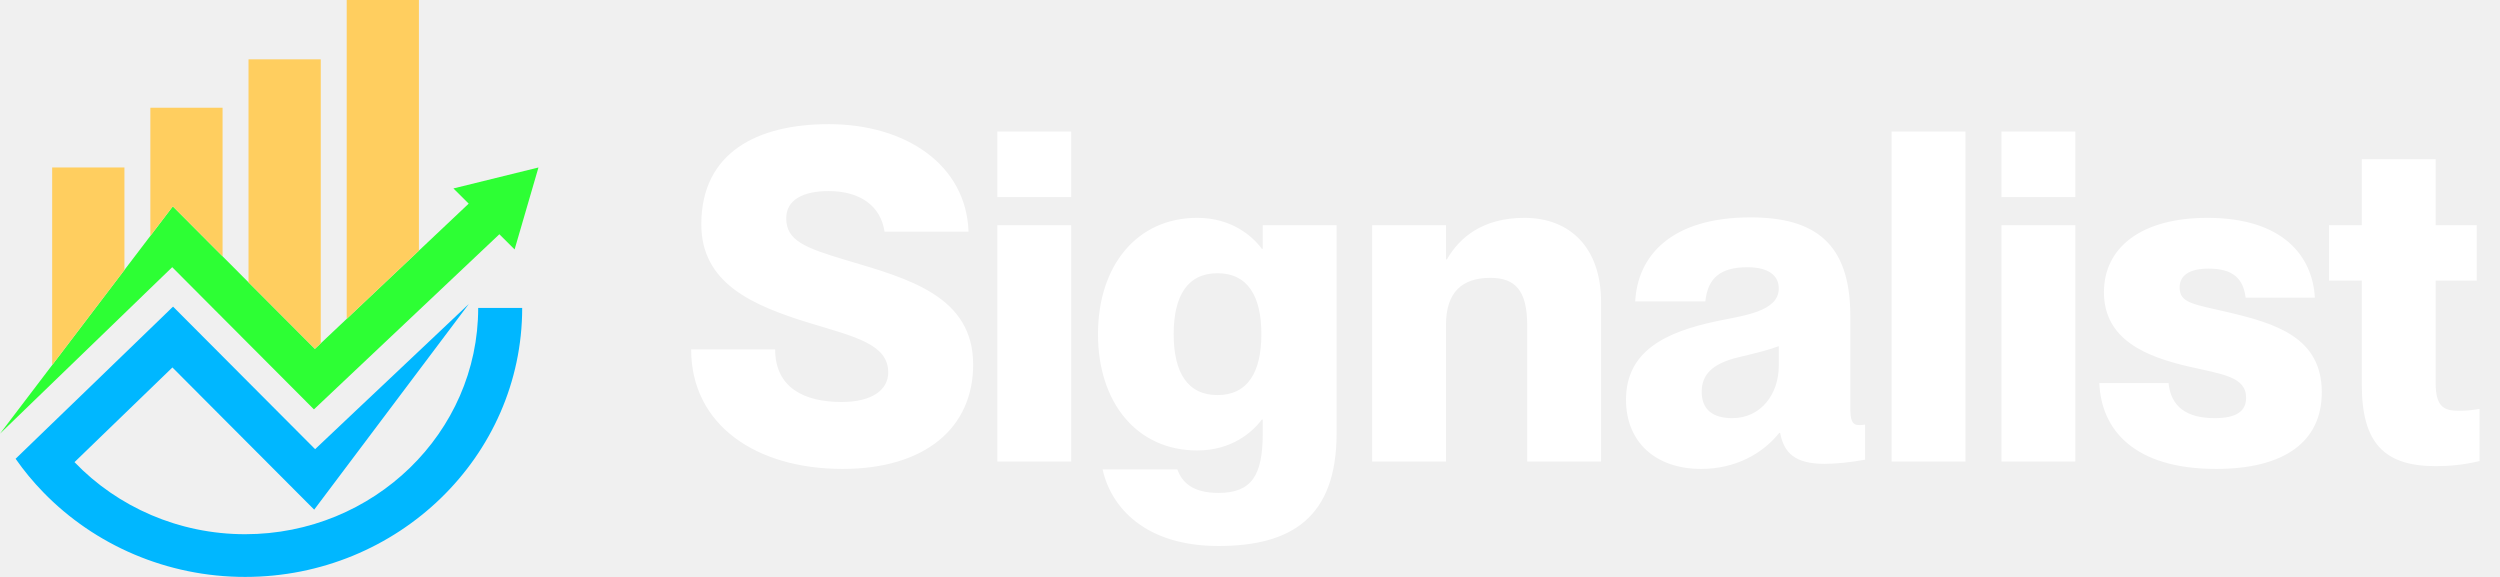
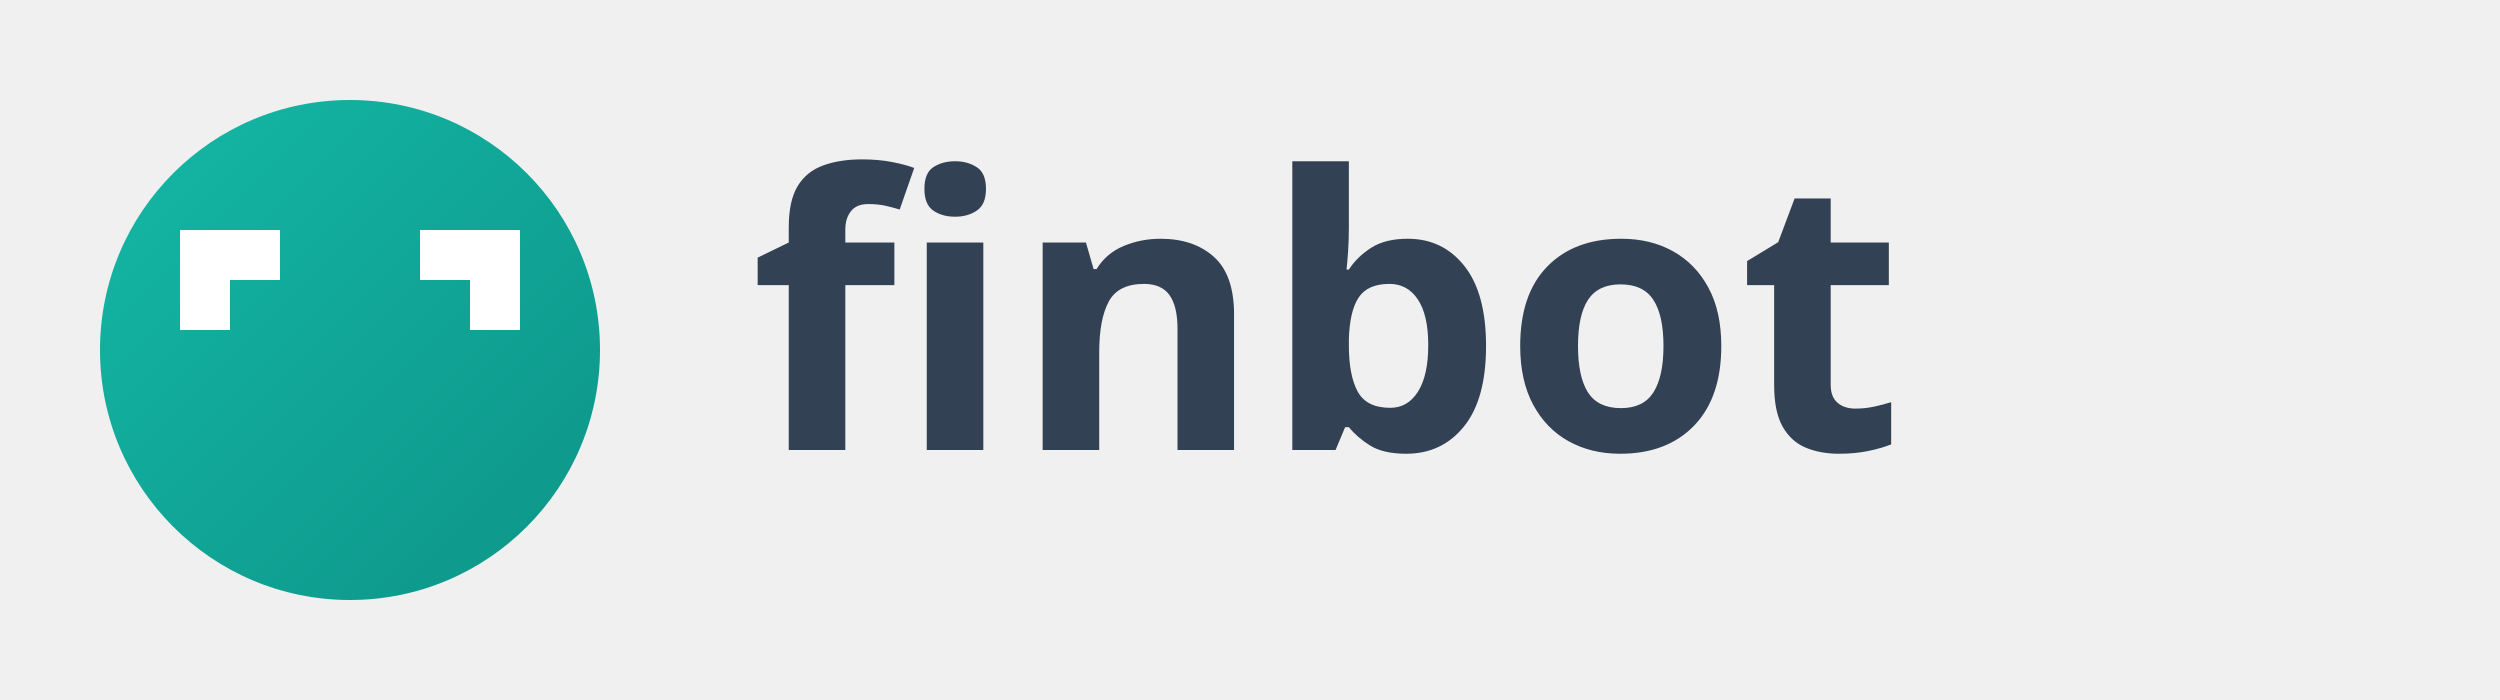
- <svg xmlns="http://www.w3.org/2000/svg" width="130" height="30" viewBox="0 0 130 30" fill="none">
-   <path d="M28 8.709L26.759 12.971L25.967 12.181L21.784 16.132L18.781 18.968L16.325 21.287L14.013 18.968L12.923 17.875L11.574 16.521L11.169 16.116L8.955 13.893L8.104 14.715L7.819 14.99L6.47 16.296L5.117 17.604L3.724 18.95L3.705 18.968L1.711 20.895L0 22.55L2.724 18.968L6.47 14.039L7.819 12.266L8.986 10.73L11.574 13.328L12.68 14.439L12.923 14.681L16.375 18.142L16.68 17.853L18.029 16.58L18.628 16.014L20.372 14.366L21.784 13.033L24.372 10.589L23.578 9.799L28 8.709Z" fill="#2DFF34" />
-   <path d="M6.47 8.709V14.039L2.724 18.968H2.713V8.709H6.47Z" fill="#FFCE5F" />
-   <path d="M27.154 16.014C27.154 23.726 20.692 30 12.745 30C8.69 30 4.918 28.346 2.252 25.599C1.726 25.059 1.244 24.477 0.811 23.856L2.467 22.256L5.13 19.686L5.871 18.968L6.47 18.39L7.819 17.085L8.117 16.797L8.821 16.116L8.934 16.003L8.936 16.005L8.999 15.945L11.574 18.528L12.693 19.652L16.386 23.357L18.639 21.227L20.385 19.58L21.032 18.968L21.784 18.258L24.383 15.802L16.338 26.502L11.18 21.33L8.966 19.108L8.117 19.928L5.13 22.816L3.874 24.031C6.119 26.37 9.311 27.779 12.745 27.779C19.429 27.779 24.866 22.502 24.866 16.014H27.154V16.014Z" fill="#00B7FF" />
-   <path d="M11.574 5.603V13.328L8.986 10.73L7.819 12.266V5.603H11.574Z" fill="#FFCE5F" />
-   <path d="M16.68 3.086V17.853L16.375 18.142L12.923 14.682V3.086H16.68Z" fill="#FFCE5F" />
-   <path d="M21.784 0V13.033L20.372 14.366L18.628 16.014L18.029 16.58V0H21.784Z" fill="#FFCE5F" />
-   <path d="M43.812 24.384C39.324 24.384 35.94 22.104 35.94 18.168H40.308C40.308 20.16 41.82 20.904 43.764 20.904C45.372 20.904 46.188 20.256 46.188 19.368C46.188 17.904 44.484 17.52 42.108 16.8C39.132 15.888 36.468 14.736 36.468 11.664C36.468 7.92 39.396 6.456 43.092 6.456C47.1 6.456 50.244 8.568 50.364 12.048H45.996C45.804 10.728 44.748 9.936 43.092 9.936C41.796 9.936 40.884 10.368 40.884 11.352C40.884 12.504 41.844 12.888 44.028 13.536C47.268 14.496 50.604 15.408 50.604 18.96C50.604 22.248 48.108 24.384 43.812 24.384ZM55.702 10.248H51.862V6.84H55.702V10.248ZM55.702 24H51.862V11.712H55.702V24ZM65.663 12.936V11.712H69.503V22.536C69.503 26.928 67.127 28.392 63.359 28.392C59.543 28.392 57.767 26.376 57.335 24.408H61.223C61.463 25.08 62.015 25.632 63.359 25.632C65.087 25.632 65.663 24.72 65.663 22.536V21.816H65.615C65.135 22.464 64.055 23.424 62.255 23.424C59.111 23.424 57.095 20.928 57.095 17.376C57.095 13.824 59.111 11.328 62.255 11.328C64.055 11.328 65.135 12.288 65.615 12.936H65.663ZM63.311 20.544C64.871 20.544 65.591 19.368 65.591 17.376C65.591 15.384 64.871 14.208 63.311 14.208C61.751 14.208 61.031 15.384 61.031 17.376C61.031 19.368 61.751 20.544 63.311 20.544ZM79.271 11.328C81.647 11.328 83.255 12.888 83.255 15.696V24H79.415V16.92C79.415 15.072 78.767 14.448 77.495 14.448C76.031 14.448 75.191 15.192 75.191 16.896V24H71.351V11.712H75.191V13.488H75.239C75.887 12.36 77.087 11.328 79.271 11.328ZM88.464 24.384C86.064 24.384 84.552 22.968 84.552 20.784C84.552 18.24 86.64 17.256 89.256 16.704C90.6 16.416 92.496 16.224 92.496 15C92.496 14.328 91.968 13.896 90.864 13.896C89.448 13.896 88.8 14.472 88.68 15.672H85.032C85.152 13.32 86.88 11.304 91.032 11.304C94.368 11.304 96.216 12.648 96.216 16.416V21.168C96.216 21.816 96.288 22.104 96.672 22.104C96.768 22.104 96.84 22.104 96.984 22.08V23.904C96.216 24.048 95.424 24.12 94.872 24.12C93.336 24.12 92.76 23.544 92.568 22.512H92.52C91.656 23.592 90.24 24.384 88.464 24.384ZM90.072 21.744C91.608 21.744 92.496 20.448 92.496 19.032V18C91.992 18.192 91.416 18.336 90.408 18.576C88.992 18.912 88.488 19.512 88.488 20.376C88.488 21.312 89.088 21.744 90.072 21.744ZM102.203 24H98.363V6.84H102.203V24ZM107.916 10.248H104.076V6.84H107.916V10.248ZM107.916 24H104.076V11.712H107.916V24ZM115.237 24.384C110.941 24.384 109.261 22.32 109.165 19.92H112.765C112.885 21.144 113.701 21.744 115.165 21.744C116.293 21.744 116.797 21.384 116.797 20.688C116.797 19.584 115.573 19.464 113.797 19.056C111.637 18.552 109.405 17.688 109.405 15.192C109.405 12.888 111.325 11.328 114.781 11.328C118.717 11.328 120.253 13.32 120.373 15.48H116.773C116.653 14.496 116.125 13.968 114.853 13.968C113.797 13.968 113.341 14.352 113.341 14.952C113.341 15.768 114.061 15.816 115.909 16.248C118.333 16.824 120.733 17.544 120.733 20.4C120.733 22.968 118.789 24.384 115.237 24.384ZM127.902 21.36C128.262 21.36 128.478 21.336 128.934 21.264V23.976C128.118 24.168 127.422 24.24 126.654 24.24C123.966 24.24 122.814 23.016 122.814 20.016V14.592H121.11V11.712H122.814V8.28H126.654V11.712H128.79V14.592H126.654V19.92C126.654 21.24 127.158 21.36 127.902 21.36Z" fill="white" />
+ <svg xmlns="http://www.w3.org/2000/svg" width="250" height="70" viewBox="0 0 250 70">
+   <defs>
+     <linearGradient id="tealGradient" x1="0%" y1="0%" x2="100%" y2="100%">
+       <stop offset="0%" style="stop-color:#14b8a6; stop-opacity:1" />
+       <stop offset="100%" style="stop-color:#0d9488; stop-opacity:1" />
+     </linearGradient>
+     <style>
+       .finbot-text-secure { font-family: 'Montserrat', 'Verdana', sans-serif; font-size: 38px; font-weight: 600; fill: #334155; } /* Slate Gray */
+     </style>
+   </defs>
+   <g transform="translate(10, 10)">
+     <circle cx="25" cy="25" r="25" fill="url(#tealGradient)" />
+     <g fill="#ffffff">
+       <path d="M18 18 h-5 v5 h-5 v-10 h10 z" />
+       <path d="M32 18 h5 v5 h5 v-10 h-10 z" />
+     </g>
+   </g>
+   <text x="75" y="45" class="finbot-text-secure">finbot</text>
</svg>
